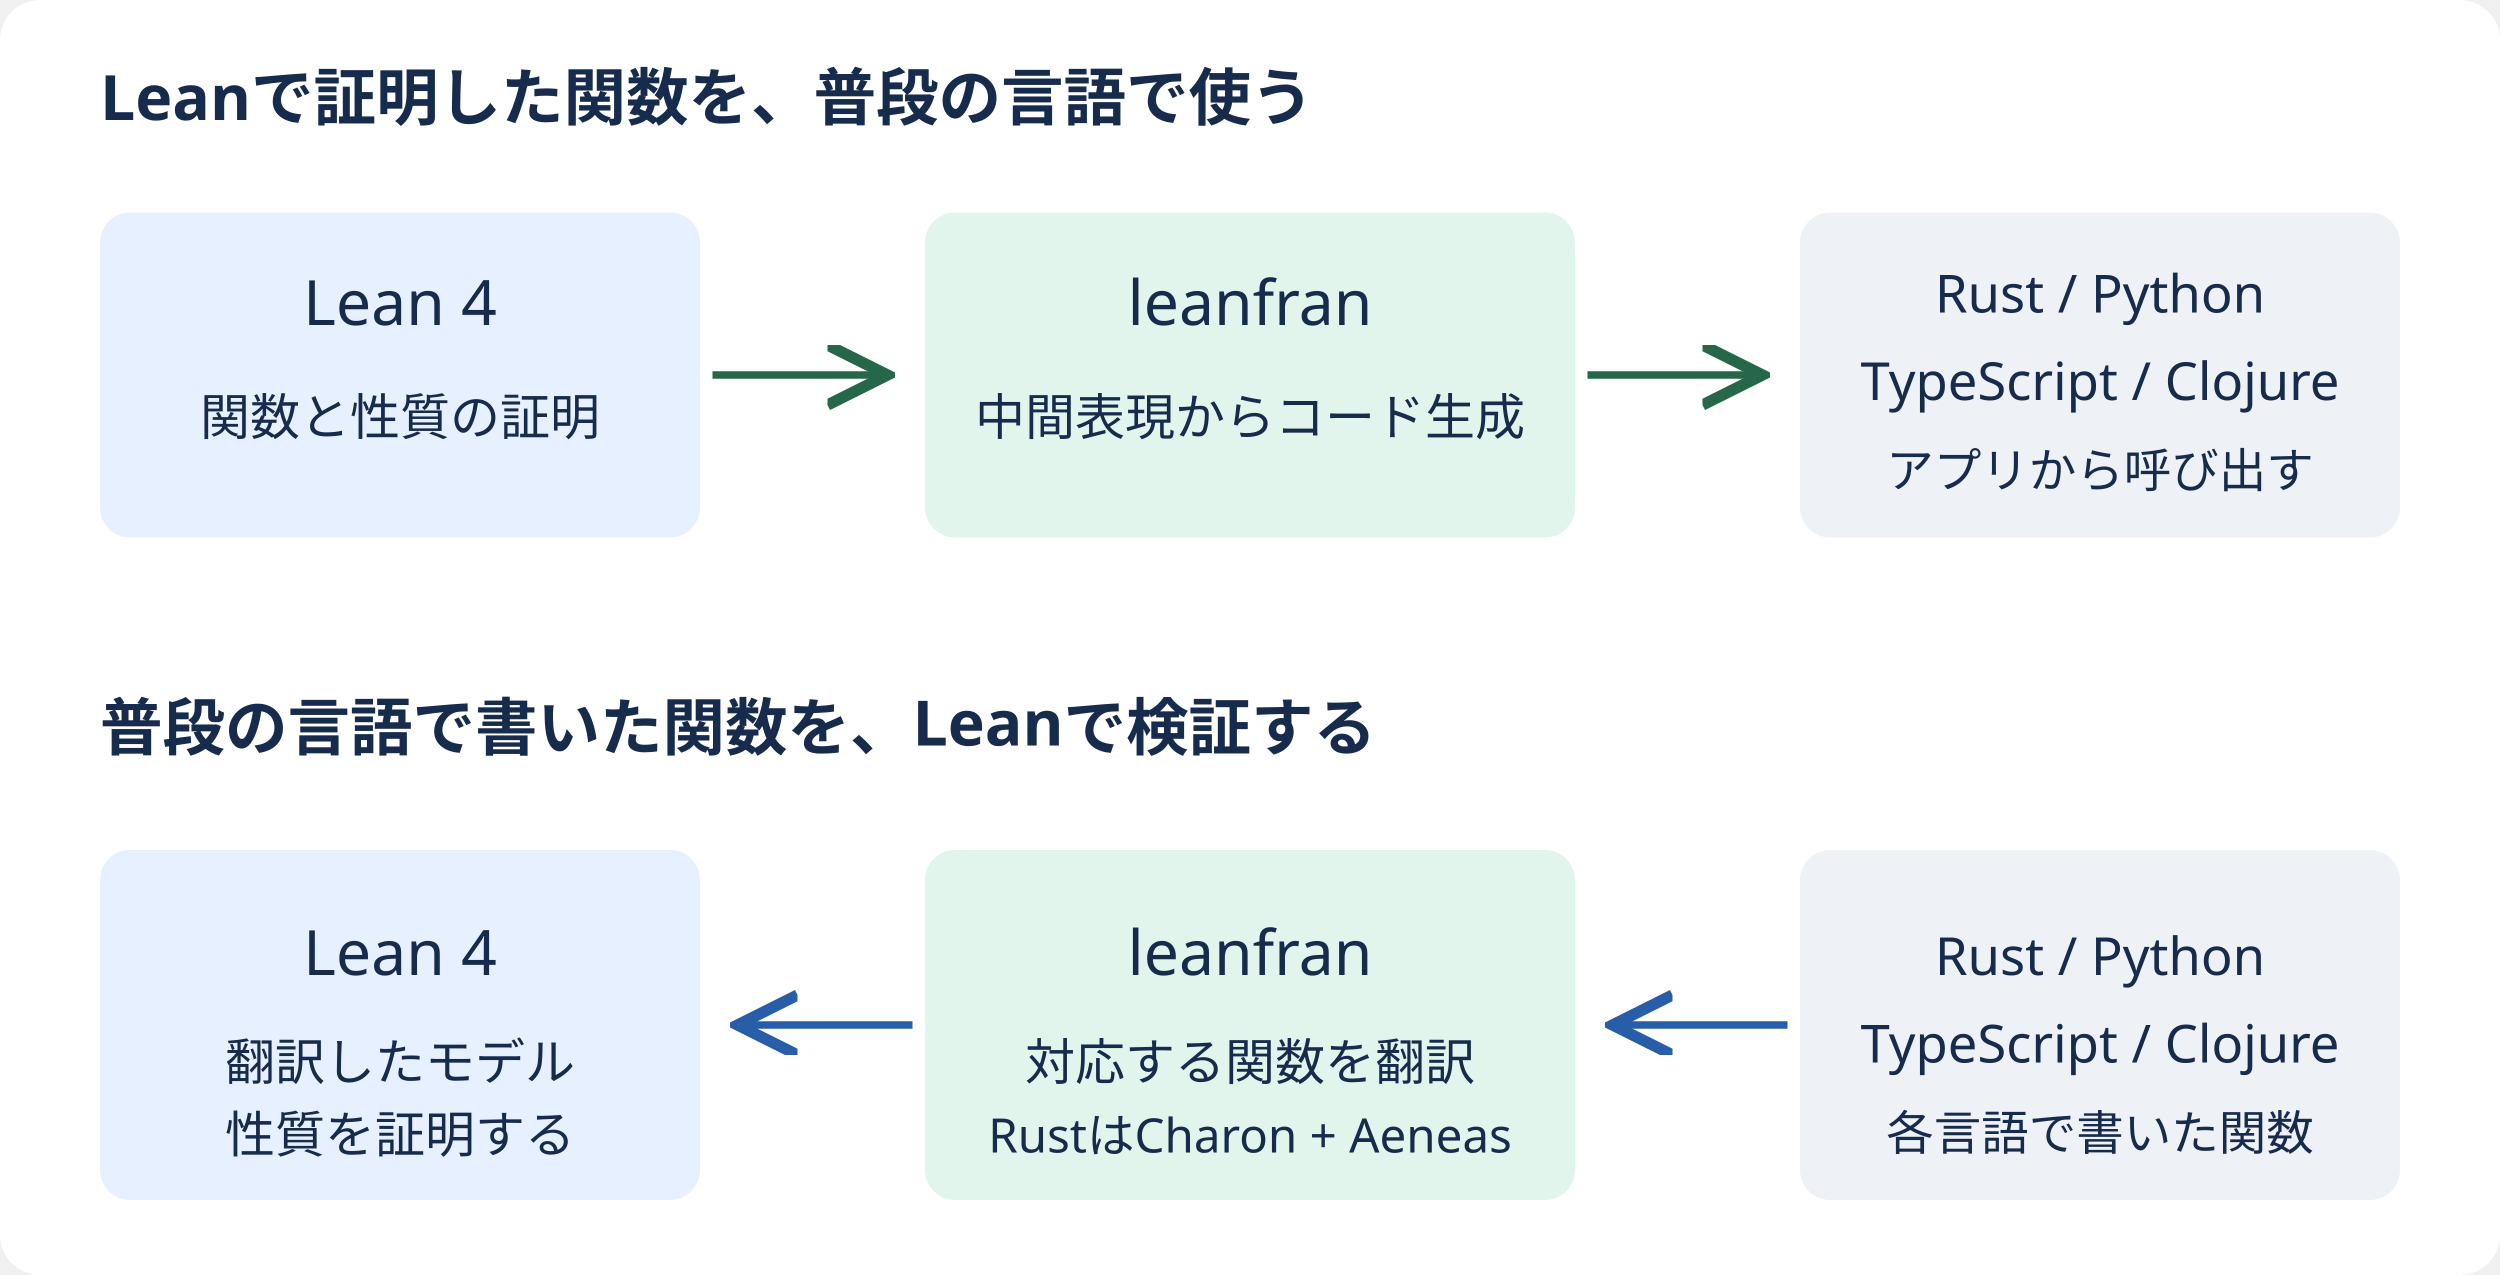
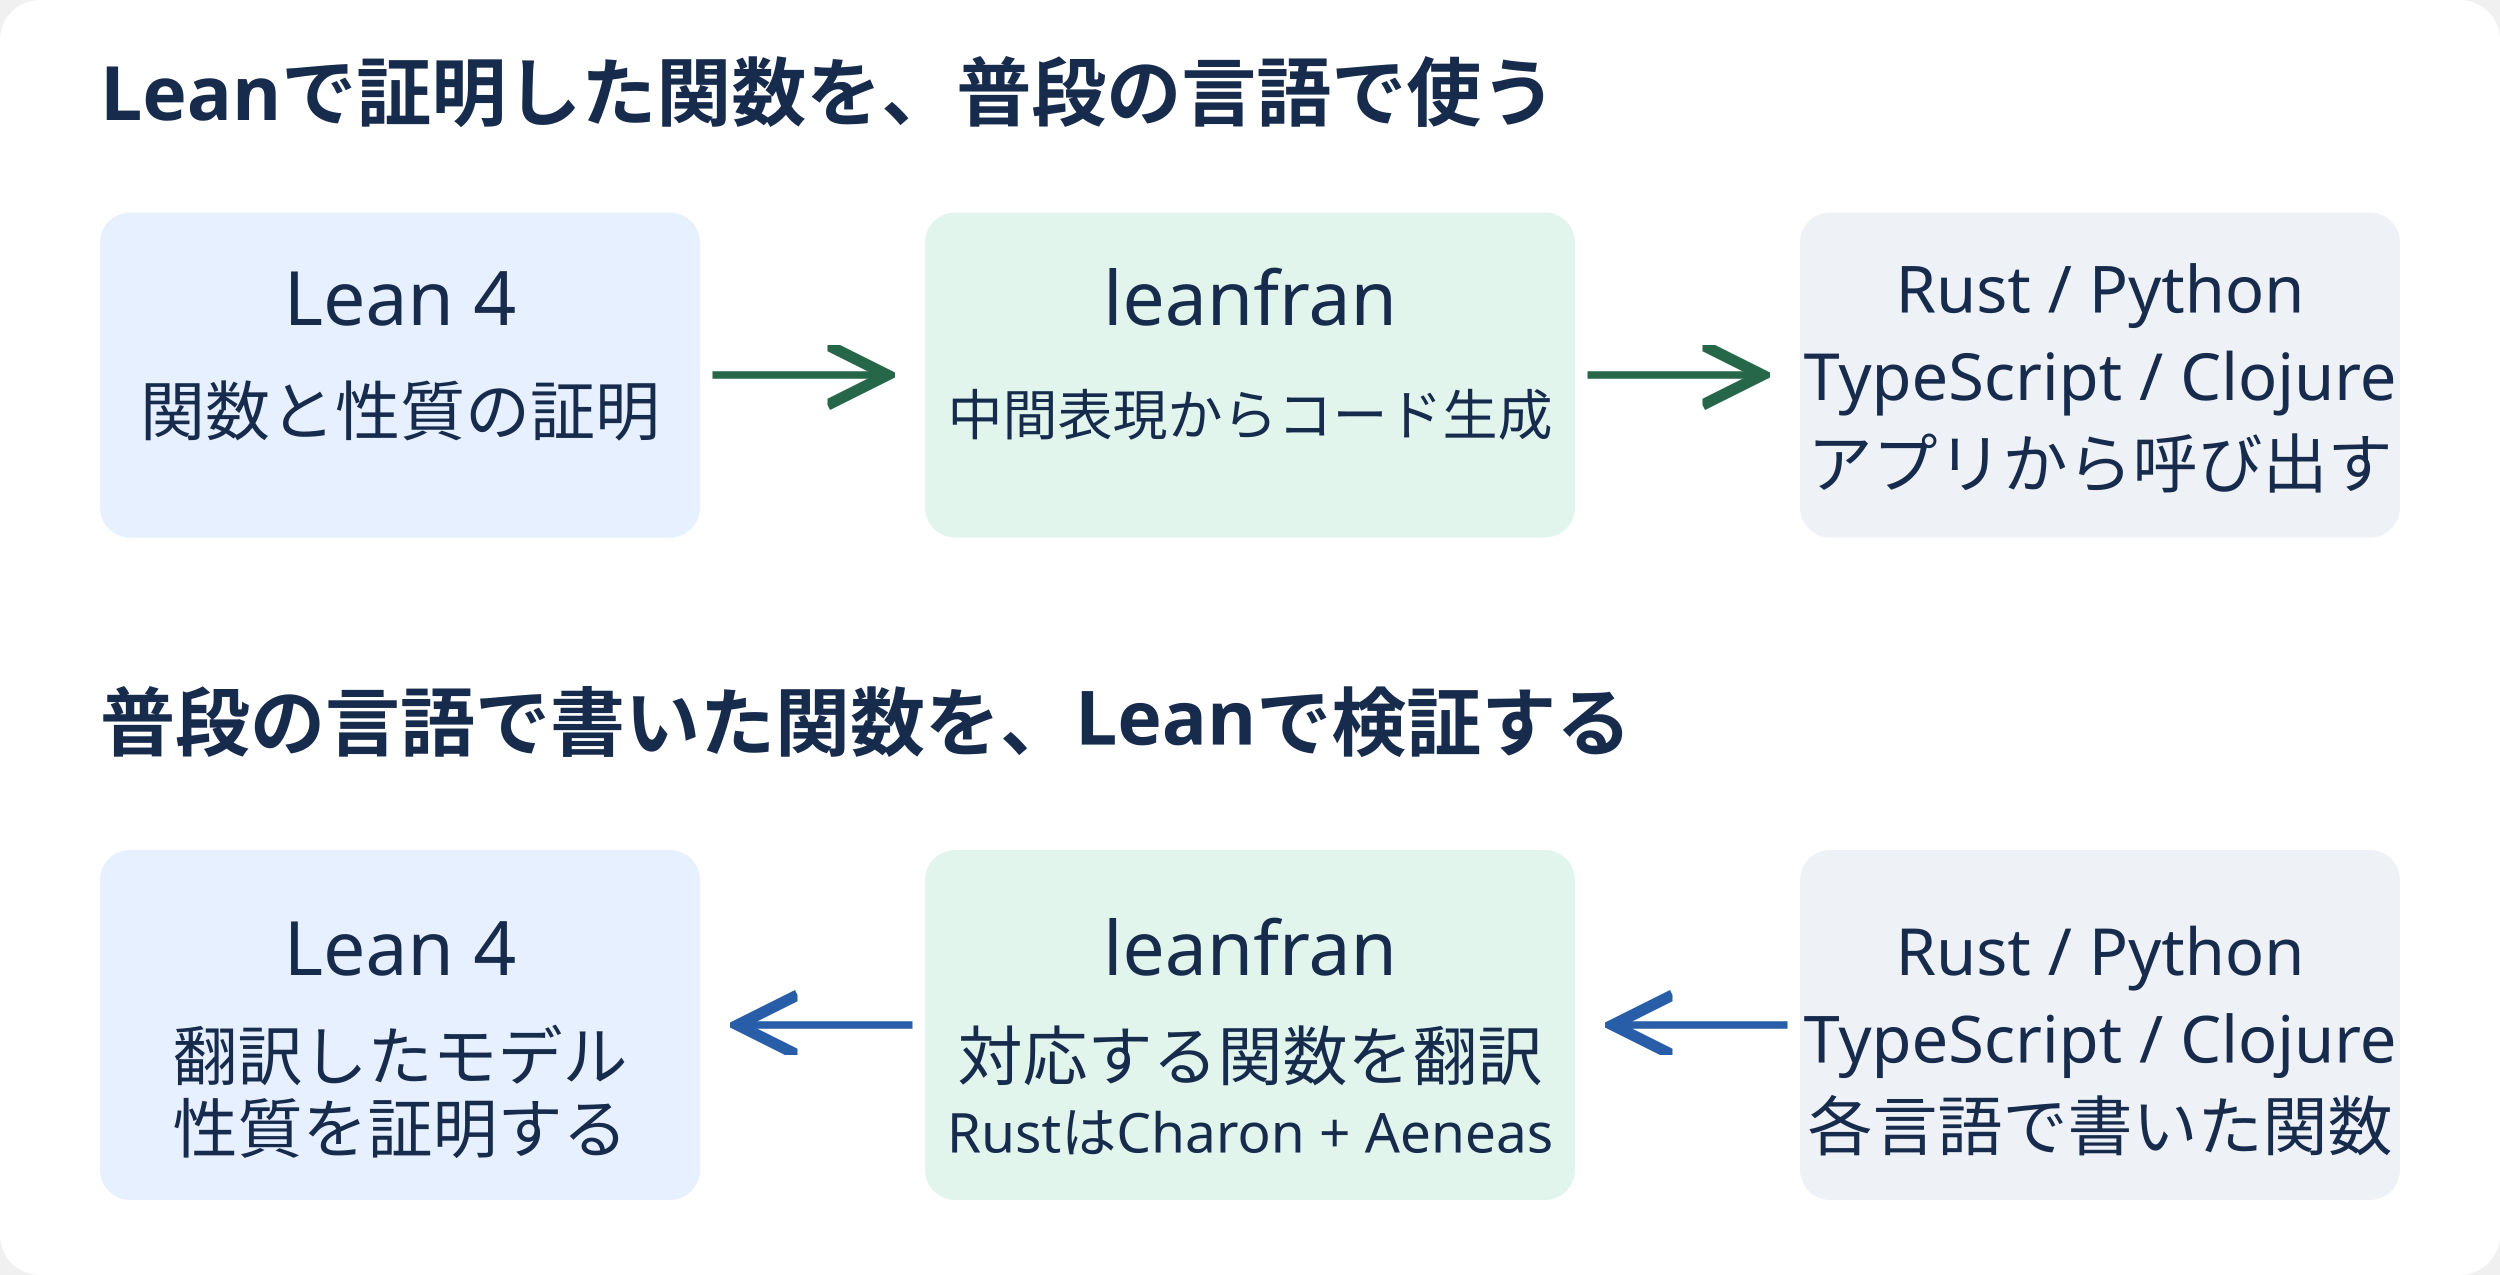
- <svg xmlns="http://www.w3.org/2000/svg" width="1000" height="510" viewBox="0 0 1000 510">
+ <svg xmlns="http://www.w3.org/2000/svg" width="800" height="408" viewBox="0 0 1000 510">
  <rect width="1000" height="510" rx="16" fill="white" />
  <defs>
    <marker id="forward" markerWidth="9" markerHeight="9" refX="8" refY="4" orient="auto">
      <path d="M0 0L8 4L0 8" fill="none" stroke="#276749" stroke-width="1.5" />
    </marker>
    <marker id="reverse" markerWidth="9" markerHeight="9" refX="8" refY="4" orient="auto">
      <path d="M0 0L8 4L0 8" fill="none" stroke="#285ea8" stroke-width="1.5" />
    </marker>
  </defs>
  <g font-family="sans-serif" fill="#172b4d">
-     <text x="40" y="48" font-size="25" font-weight="bold">Leanで証明した関数を、普段の言語で使う</text>
+     <text x="40" y="48" font-size="30" font-weight="bold">Leanで証明した関数を、普段の言語で使う</text>
    <rect x="40" y="85" width="240" height="130" rx="12" fill="#e7f0ff" />
    <rect x="370" y="85" width="260" height="130" rx="12" fill="#e1f5ed" />
    <rect x="720" y="85" width="240" height="130" rx="12" fill="#eef1f5" />
    <g text-anchor="middle">
-       <text x="160" y="130" font-size="25">Lean 4</text>
-       <text x="160" y="174" font-size="20">関数と性質の証明</text>
-       <text x="500" y="130" font-size="25">leanfran</text>
-       <text x="500" y="174" font-size="20">中間表現からコード生成</text>
-       <text x="840" y="125" font-size="21">Rust / Python</text>
-       <text x="840" y="160" font-size="21">TypeScript / Clojure</text>
-       <text x="840" y="195" font-size="19">アプリから呼び出す</text>
+       <text x="160" y="130" font-size="30">Lean 4</text>
+       <text x="160" y="174" font-size="26">関数と性質の証明</text>
+       <text x="500" y="130" font-size="30">leanfran</text>
+       <text x="500" y="174" font-size="22">中間表現からコード生成</text>
+       <text x="840" y="125" font-size="26">Rust / Python</text>
+       <text x="840" y="160" font-size="26">TypeScript / Clojure</text>
+       <text x="840" y="195" font-size="26">アプリから呼び出す</text>
    </g>
-     <text x="40" y="300" font-size="25" font-weight="bold">普段の言語で書いた関数を、Leanで検証する</text>
+     <text x="40" y="300" font-size="30" font-weight="bold">普段の言語で書いた関数を、Leanで検証する</text>
    <rect x="40" y="340" width="240" height="140" rx="12" fill="#e7f0ff" />
    <rect x="370" y="340" width="260" height="140" rx="12" fill="#e1f5ed" />
    <rect x="720" y="340" width="240" height="140" rx="12" fill="#eef1f5" />
    <g text-anchor="middle">
-       <text x="160" y="390" font-size="25">Lean 4</text>
-       <text x="160" y="432" font-size="20">翻訳したモデル</text>
-       <text x="160" y="461" font-size="20">性質を証明する</text>
-       <text x="500" y="390" font-size="25">leanfran</text>
-       <text x="500" y="432" font-size="20">対応する関数を翻訳</text>
-       <text x="500" y="461" font-size="19">RustはCharon + Aeneas</text>
-       <text x="840" y="390" font-size="21">Rust / Python</text>
-       <text x="840" y="425" font-size="21">TypeScript / Clojure</text>
-       <text x="840" y="460" font-size="19">各言語で書いた関数</text>
+       <text x="160" y="390" font-size="30">Lean 4</text>
+       <text x="160" y="432" font-size="26">翻訳したモデル</text>
+       <text x="160" y="461" font-size="26">性質を証明する</text>
+       <text x="500" y="390" font-size="30">leanfran</text>
+       <text x="500" y="432" font-size="26">対応する関数を翻訳</text>
+       <text x="500" y="461" font-size="22">RustはCharon + Aeneas</text>
+       <text x="840" y="390" font-size="26">Rust / Python</text>
+       <text x="840" y="425" font-size="26">TypeScript / Clojure</text>
+       <text x="840" y="460" font-size="26">各言語で書いた関数</text>
    </g>
  </g>
  <g fill="none" stroke-width="3">
    <path d="M285 150H355" stroke="#276749" marker-end="url(#forward)" />
    <path d="M635 150H705" stroke="#276749" marker-end="url(#forward)" />
    <path d="M715 410H645" stroke="#285ea8" marker-end="url(#reverse)" />
    <path d="M365 410H295" stroke="#285ea8" marker-end="url(#reverse)" />
  </g>
</svg>
